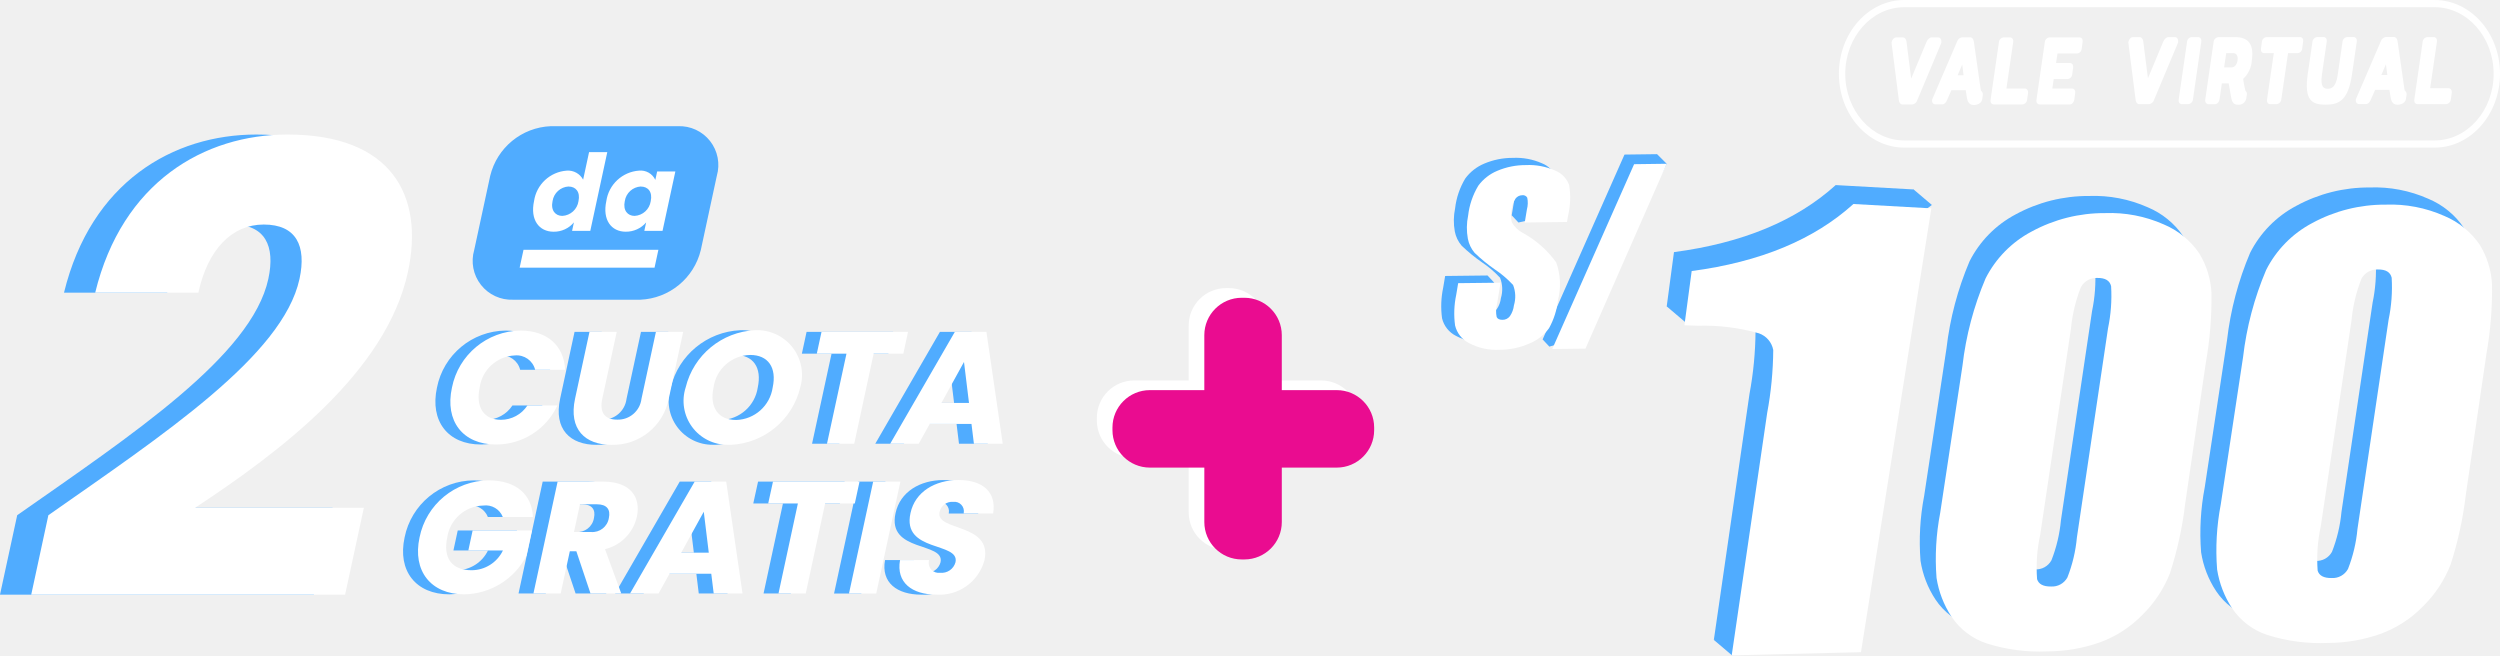
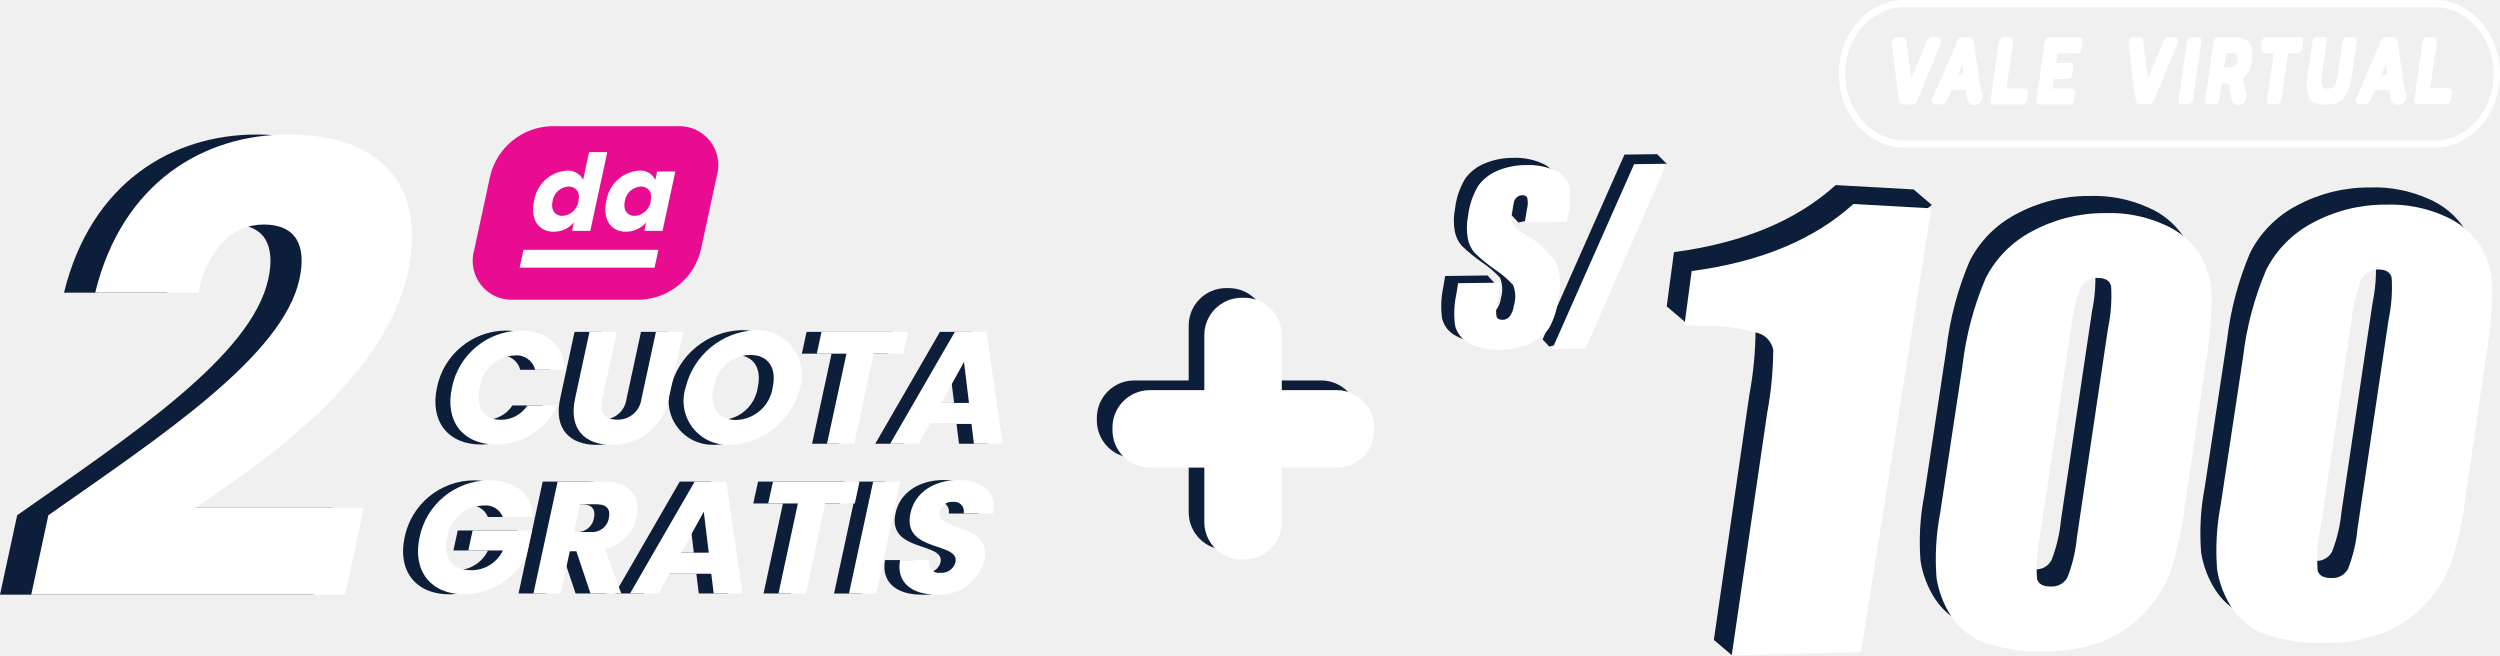
<svg xmlns="http://www.w3.org/2000/svg" width="219" height="57.413" viewBox="0 0 219 57.413">
  <defs>
-     <style>.a{fill:#50acff;}.b{fill:#fff;}.c{fill:#ea0c90;}</style>
+     <style>.a{fill:#ea0c90;}.b{fill:#0c1e39;}.c{fill:#fff;}</style>
  </defs>
  <g transform="translate(-3187.594 -1998.234)">
    <g transform="translate(3187.594 2009.288)">
      <g transform="translate(41.441)">
        <path class="a" d="M3326.144,2033.378h11.137a3.407,3.407,0,0,1,3.415,4.356l-1.4,6.489a5.7,5.7,0,0,1-5.3,4.356h-11.137a3.407,3.407,0,0,1-3.415-4.356l1.4-6.489A5.7,5.7,0,0,1,3326.144,2033.378Z" transform="translate(-3319.345 -2033.378)" />
      </g>
      <g transform="translate(35.307 17.876)">
        <g transform="translate(2.833 0.028)">
-           <path class="a" d="M3312.838,2100.28a5.907,5.907,0,0,0,5.388-3.42H3315.6a2.778,2.778,0,0,1-2.323,1.257c-1.466,0-2.235-1.089-1.861-2.82a3.254,3.254,0,0,1,3.079-2.82,1.669,1.669,0,0,1,1.781,1.256h2.625c-.1-2.122-1.575-3.434-3.907-3.434a6.2,6.2,0,0,0-6.007,5C3308.355,2098.227,3309.947,2100.28,3312.838,2100.28Z" transform="translate(-3308.85 -2090.299)" />
+           <path class="b" d="M3312.838,2100.28a5.907,5.907,0,0,0,5.388-3.42H3315.6a2.778,2.778,0,0,1-2.323,1.257c-1.466,0-2.235-1.089-1.861-2.82a3.254,3.254,0,0,1,3.079-2.82,1.669,1.669,0,0,1,1.781,1.256h2.625c-.1-2.122-1.575-3.434-3.907-3.434a6.2,6.2,0,0,0-6.007,5C3308.355,2098.227,3309.947,2100.28,3312.838,2100.28Z" transform="translate(-3308.85 -2090.299)" />
        </g>
        <g transform="translate(13.633 0.14)">
-           <path class="a" d="M3349.129,2096.516a2.076,2.076,0,0,1-2.127,1.828c-1.132,0-1.558-.67-1.308-1.828l1.267-5.863h-2.386l-1.262,5.848c-.585,2.708.9,4.05,3.175,4.05a4.987,4.987,0,0,0,5.034-4.05l1.262-5.848h-2.389Z" transform="translate(-3343.184 -2090.653)" />
+           <path class="b" d="M3349.129,2096.516a2.076,2.076,0,0,1-2.127,1.828c-1.132,0-1.558-.67-1.308-1.828l1.267-5.863h-2.386l-1.262,5.848c-.585,2.708.9,4.05,3.175,4.05a4.987,4.987,0,0,0,5.034-4.05l1.262-5.848h-2.389Z" transform="translate(-3343.184 -2090.653)" />
        </g>
        <g transform="translate(23.309)">
-           <path class="a" d="M3378.042,2100.246a6.57,6.57,0,0,0,6.086-5.04,3.924,3.924,0,0,0-3.96-5,6.572,6.572,0,0,0-6.08,5.011,3.845,3.845,0,0,0,3.7,5.025C3377.871,2100.248,3377.956,2100.248,3378.042,2100.246Zm1.7-7.873c1.565,0,2.345,1.1,1.968,2.848a3.33,3.33,0,0,1-3.2,2.849c-1.591,0-2.352-1.13-1.981-2.849a3.3,3.3,0,0,1,3.212-2.848Z" transform="translate(-3373.946 -2090.209)" />
+           <path class="b" d="M3378.042,2100.246a6.57,6.57,0,0,0,6.086-5.04,3.924,3.924,0,0,0-3.96-5,6.572,6.572,0,0,0-6.08,5.011,3.845,3.845,0,0,0,3.7,5.025C3377.871,2100.248,3377.956,2100.248,3378.042,2100.246Zm1.7-7.873c1.565,0,2.345,1.1,1.968,2.848a3.33,3.33,0,0,1-3.2,2.849c-1.591,0-2.352-1.13-1.981-2.849a3.3,3.3,0,0,1,3.212-2.848Z" transform="translate(-3373.946 -2090.209)" />
        </g>
        <g transform="translate(34.938 0.14)">
-           <path class="a" d="M3411.807,2100.453h2.387l1.7-7.888h2.6l.414-1.912h-7.58l-.413,1.912h2.6Z" transform="translate(-3410.916 -2090.653)" />
+           <path class="b" d="M3411.807,2100.453h2.387l1.7-7.888h2.6l.414-1.912h-7.58l-.413,1.912h2.6Z" transform="translate(-3410.916 -2090.653)" />
        </g>
        <g transform="translate(41.368 0.14)">
-           <path class="a" d="M3438.479,2098.722l.213,1.731h2.525l-1.429-9.8h-2.764l-5.664,9.8h2.5l.96-1.731Zm-.655-5.431.438,3.588h-2.415Z" transform="translate(-3431.36 -2090.654)" />
+           <path class="b" d="M3438.479,2098.722l.213,1.731h2.525l-1.429-9.8h-2.764l-5.664,9.8h2.5l.96-1.731Zm-.655-5.431.438,3.588h-2.415Z" transform="translate(-3431.36 -2090.654)" />
        </g>
        <g transform="translate(0 13.15)">
-           <path class="a" d="M3304.254,2138.156h3.029a3.053,3.053,0,0,1-2.747,1.731c-1.717,0-2.52-1.061-2.128-2.876a3.268,3.268,0,0,1,3.156-2.791,1.606,1.606,0,0,1,1.709,1.005h2.638c-.083-2.01-1.526-3.21-3.871-3.21a6.224,6.224,0,0,0-6.063,5c-.634,2.932.99,4.984,3.921,4.984a6.251,6.251,0,0,0,5.449-3.376l.479-2.219h-5.193Z" transform="translate(-3299.842 -2132.015)" />
+           <path class="b" d="M3304.254,2138.156h3.029a3.053,3.053,0,0,1-2.747,1.731c-1.717,0-2.52-1.061-2.128-2.876a3.268,3.268,0,0,1,3.156-2.791,1.606,1.606,0,0,1,1.709,1.005h2.638c-.083-2.01-1.526-3.21-3.871-3.21a6.224,6.224,0,0,0-6.063,5c-.634,2.932.99,4.984,3.921,4.984a6.251,6.251,0,0,0,5.449-3.376l.479-2.219h-5.193Z" transform="translate(-3299.842 -2132.015)" />
        </g>
        <g transform="translate(10.116 13.26)">
-           <path class="a" d="M3341.061,2135.45c.368-1.7-.534-3.085-2.935-3.085h-4.007l-2.116,9.8h2.387l.8-3.7h.572l1.24,3.7h2.694l-1.425-3.882A3.777,3.777,0,0,0,3341.061,2135.45Zm-4.027,1.329h-1.481l.525-2.429h1.481c.894,0,1.21.473,1.053,1.2a1.46,1.46,0,0,1-1.577,1.228Z" transform="translate(-3332.003 -2132.365)" />
+           <path class="b" d="M3341.061,2135.45c.368-1.7-.534-3.085-2.935-3.085h-4.007l-2.116,9.8h2.387l.8-3.7h.572l1.24,3.7h2.694l-1.425-3.882A3.777,3.777,0,0,0,3341.061,2135.45Zm-4.027,1.329h-1.481l.525-2.429h1.481c.894,0,1.21.473,1.053,1.2a1.46,1.46,0,0,1-1.577,1.228Z" transform="translate(-3332.003 -2132.365)" />
        </g>
        <g transform="translate(18.575 13.259)">
-           <path class="a" d="M3364.56,2132.362l-5.663,9.8h2.5l.96-1.731h3.657l.213,1.731h2.525l-1.431-9.8Zm-1.177,6.226,1.975-3.588.438,3.588Z" transform="translate(-3358.897 -2132.362)" />
+           <path class="b" d="M3364.56,2132.362l-5.663,9.8h2.5l.96-1.731h3.657l.213,1.731h2.525l-1.431-9.8Zm-1.177,6.226,1.975-3.588.438,3.588Z" transform="translate(-3358.897 -2132.362)" />
        </g>
        <g transform="translate(30.68 13.26)">
-           <path class="a" d="M3397.38,2134.276h2.6l-1.7,7.888h2.387l1.7-7.888h2.6l.413-1.912h-7.581Z" transform="translate(-3397.38 -2132.364)" />
+           <path class="b" d="M3397.38,2134.276h2.6l-1.7,7.888h2.387l1.7-7.888h2.6l.413-1.912h-7.581Z" transform="translate(-3397.38 -2132.364)" />
        </g>
        <g transform="translate(37.756 13.261)">
-           <path class="a" d="M3421.992,2132.369h2.387l-2.116,9.8h-2.387Z" transform="translate(-3419.876 -2132.369)" />
+           <path class="b" d="M3421.992,2132.369h2.387l-2.116,9.8h-2.387Z" transform="translate(-3419.876 -2132.369)" />
        </g>
        <g transform="translate(42.17 13.122)">
-           <path class="a" d="M3437.431,2134.731a1.117,1.117,0,0,1,1.2-.893.828.828,0,0,1,.916.987h0l-.007.031h2.583c.306-1.87-.9-2.931-3.038-2.931-2.053,0-3.8,1.033-4.2,2.891-.778,3.475,4.333,2.5,3.94,4.314a1.256,1.256,0,0,1-1.344.921.877.877,0,0,1-1-.739.867.867,0,0,1,.005-.287v0c0-.03.009-.059.015-.089h-2.54c-.359,1.982,1.063,3.029,3.17,3.029a4.086,4.086,0,0,0,4.226-3.015C3442.073,2135.666,3437.063,2136.434,3437.431,2134.731Z" transform="translate(-3433.911 -2131.925)" />
+           <path class="b" d="M3437.431,2134.731a1.117,1.117,0,0,1,1.2-.893.828.828,0,0,1,.916.987h0l-.007.031h2.583c.306-1.87-.9-2.931-3.038-2.931-2.053,0-3.8,1.033-4.2,2.891-.778,3.475,4.333,2.5,3.94,4.314a1.256,1.256,0,0,1-1.344.921.877.877,0,0,1-1-.739.867.867,0,0,1,.005-.287v0c0-.03.009-.059.015-.089h-2.54c-.359,1.982,1.063,3.029,3.17,3.029a4.086,4.086,0,0,0,4.226-3.015C3442.073,2135.666,3437.063,2136.434,3437.431,2134.731Z" transform="translate(-3433.911 -2131.925)" />
        </g>
      </g>
      <g transform="translate(0 0.727)">
-         <path class="a" d="M3189.1,2069.04c10-7.011,20.542-13.966,22-20.7.626-2.9-.285-4.764-3.134-4.764-2.792,0-4.909,2.191-5.725,5.971H3193.2c2.368-9.7,9.565-13.855,16.849-13.855,9.092,0,12,5.313,10.542,12.049-1.894,8.764-11.24,15.773-18.644,20.648h14.785l-1.645,7.612h-27.494Z" transform="translate(-3187.594 -2035.688)" />
+         <path class="b" d="M3189.1,2069.04c10-7.011,20.542-13.966,22-20.7.626-2.9-.285-4.764-3.134-4.764-2.792,0-4.909,2.191-5.725,5.971H3193.2c2.368-9.7,9.565-13.855,16.849-13.855,9.092,0,12,5.313,10.542,12.049-1.894,8.764-11.24,15.773-18.644,20.648h14.785l-1.645,7.612h-27.494Z" transform="translate(-3187.594 -2035.688)" />
      </g>
      <g transform="translate(2.734 0.727)">
-         <path class="b" d="M3197.79,2069.04c10-7.011,20.542-13.966,22-20.7.626-2.9-.286-4.764-3.134-4.764-2.793,0-4.909,2.191-5.726,5.971h-9.038c2.368-9.7,9.565-13.855,16.85-13.855,9.092,0,12,5.313,10.543,12.049-1.894,8.764-11.24,15.773-18.645,20.648h14.788l-1.645,7.613h-27.495Z" transform="translate(-3196.287 -2035.688)" />
+         <path class="c" d="M3197.79,2069.04c10-7.011,20.542-13.966,22-20.7.626-2.9-.286-4.764-3.134-4.764-2.793,0-4.909,2.191-5.726,5.971h-9.038c2.368-9.7,9.565-13.855,16.85-13.855,9.092,0,12,5.313,10.543,12.049-1.894,8.764-11.24,15.773-18.645,20.648h14.788l-1.645,7.613h-27.495Z" transform="translate(-3196.287 -2035.688)" />
      </g>
      <g transform="translate(36.615 17.876)">
        <g transform="translate(2.832 0.028)">
-           <path class="b" d="M3317,2100.279a5.908,5.908,0,0,0,5.388-3.42h-2.625a2.776,2.776,0,0,1-2.324,1.257c-1.465,0-2.235-1.089-1.86-2.82a3.254,3.254,0,0,1,3.079-2.82,1.669,1.669,0,0,1,1.781,1.257h2.625c-.1-2.122-1.576-3.434-3.908-3.434a6.2,6.2,0,0,0-6.006,5C3312.512,2098.227,3314.106,2100.279,3317,2100.279Z" transform="translate(-3313.007 -2090.298)" />
+           <path class="c" d="M3317,2100.279a5.908,5.908,0,0,0,5.388-3.42h-2.625a2.776,2.776,0,0,1-2.324,1.257c-1.465,0-2.235-1.089-1.86-2.82a3.254,3.254,0,0,1,3.079-2.82,1.669,1.669,0,0,1,1.781,1.257h2.625c-.1-2.122-1.576-3.434-3.908-3.434a6.2,6.2,0,0,0-6.006,5C3312.512,2098.227,3314.106,2100.279,3317,2100.279Z" transform="translate(-3313.007 -2090.298)" />
        </g>
        <g transform="translate(13.632 0.14)">
-           <path class="b" d="M3353.289,2096.516a2.076,2.076,0,0,1-2.127,1.828c-1.132,0-1.558-.67-1.308-1.828l1.267-5.863h-2.387l-1.263,5.848c-.585,2.708.9,4.05,3.175,4.05a4.987,4.987,0,0,0,5.034-4.05l1.262-5.848h-2.388Z" transform="translate(-3347.342 -2090.653)" />
+           <path class="c" d="M3353.289,2096.516a2.076,2.076,0,0,1-2.127,1.828c-1.132,0-1.558-.67-1.308-1.828l1.267-5.863h-2.387l-1.263,5.848c-.585,2.708.9,4.05,3.175,4.05a4.987,4.987,0,0,0,5.034-4.05l1.262-5.848h-2.388Z" transform="translate(-3347.342 -2090.653)" />
        </g>
        <g transform="translate(23.309)">
-           <path class="b" d="M3382.2,2100.246a6.571,6.571,0,0,0,6.086-5.04,3.924,3.924,0,0,0-3.96-5,6.573,6.573,0,0,0-6.081,5.011,3.845,3.845,0,0,0,3.7,5.025C3382.031,2100.248,3382.116,2100.248,3382.2,2100.246Zm1.7-7.873c1.565,0,2.344,1.1,1.968,2.848a3.33,3.33,0,0,1-3.2,2.849c-1.591,0-2.352-1.13-1.981-2.849a3.3,3.3,0,0,1,3.212-2.848Z" transform="translate(-3378.105 -2090.209)" />
+           <path class="c" d="M3382.2,2100.246a6.571,6.571,0,0,0,6.086-5.04,3.924,3.924,0,0,0-3.96-5,6.573,6.573,0,0,0-6.081,5.011,3.845,3.845,0,0,0,3.7,5.025C3382.031,2100.248,3382.116,2100.248,3382.2,2100.246Zm1.7-7.873c1.565,0,2.344,1.1,1.968,2.848a3.33,3.33,0,0,1-3.2,2.849c-1.591,0-2.352-1.13-1.981-2.849a3.3,3.3,0,0,1,3.212-2.848Z" transform="translate(-3378.105 -2090.209)" />
        </g>
        <g transform="translate(34.937 0.14)">
-           <path class="b" d="M3415.965,2100.453h2.387l1.7-7.888h2.6l.413-1.912h-7.579l-.414,1.912h2.6Z" transform="translate(-3415.073 -2090.653)" />
+           <path class="c" d="M3415.965,2100.453h2.387l1.7-7.888h2.6l.413-1.912h-7.579l-.414,1.912h2.6Z" transform="translate(-3415.073 -2090.653)" />
        </g>
        <g transform="translate(41.368 0.14)">
-           <path class="b" d="M3442.638,2098.722l.212,1.731h2.525l-1.429-9.8h-2.764l-5.664,9.8h2.5l.96-1.731Zm-.656-5.43.438,3.588h-2.415Z" transform="translate(-3435.519 -2090.654)" />
+           <path class="c" d="M3442.638,2098.722l.212,1.731h2.525l-1.429-9.8h-2.764l-5.664,9.8h2.5l.96-1.731Zm-.656-5.43.438,3.588h-2.415Z" transform="translate(-3435.519 -2090.654)" />
        </g>
        <g transform="translate(0 13.15)">
-           <path class="b" d="M3308.413,2138.156h3.03a3.053,3.053,0,0,1-2.747,1.731c-1.717,0-2.52-1.061-2.129-2.876a3.269,3.269,0,0,1,3.157-2.791,1.606,1.606,0,0,1,1.709,1.005h2.639c-.083-2.01-1.527-3.21-3.871-3.21a6.223,6.223,0,0,0-6.062,5c-.634,2.932.99,4.984,3.92,4.984a6.247,6.247,0,0,0,5.447-3.378l.479-2.22h-5.195Z" transform="translate(-3304.002 -2132.015)" />
+           <path class="c" d="M3308.413,2138.156h3.03a3.053,3.053,0,0,1-2.747,1.731c-1.717,0-2.52-1.061-2.129-2.876a3.269,3.269,0,0,1,3.157-2.791,1.606,1.606,0,0,1,1.709,1.005h2.639c-.083-2.01-1.527-3.21-3.871-3.21a6.223,6.223,0,0,0-6.062,5c-.634,2.932.99,4.984,3.92,4.984a6.247,6.247,0,0,0,5.447-3.378l.479-2.22h-5.195Z" transform="translate(-3304.002 -2132.015)" />
        </g>
        <g transform="translate(10.115 13.26)">
-           <path class="b" d="M3345.219,2135.45c.368-1.7-.534-3.085-2.936-3.085h-4.006l-2.117,9.8h2.387l.8-3.7h.572l1.24,3.7h2.694l-1.423-3.882A3.778,3.778,0,0,0,3345.219,2135.45Zm-4.028,1.329h-1.48l.525-2.429h1.479c.894,0,1.21.473,1.053,1.2a1.46,1.46,0,0,1-1.577,1.228Z" transform="translate(-3336.161 -2132.365)" />
+           <path class="c" d="M3345.219,2135.45c.368-1.7-.534-3.085-2.936-3.085h-4.006l-2.117,9.8h2.387l.8-3.7h.572l1.24,3.7h2.694l-1.423-3.882A3.778,3.778,0,0,0,3345.219,2135.45Zm-4.028,1.329h-1.48l.525-2.429h1.479c.894,0,1.21.473,1.053,1.2a1.46,1.46,0,0,1-1.577,1.228Z" transform="translate(-3336.161 -2132.365)" />
        </g>
        <g transform="translate(18.576 13.259)">
-           <path class="b" d="M3368.721,2132.362l-5.662,9.8h2.5l.96-1.731h3.656l.213,1.731h2.525l-1.429-9.8Zm-1.177,6.226,1.975-3.588.438,3.588Z" transform="translate(-3363.059 -2132.362)" />
+           <path class="c" d="M3368.721,2132.362l-5.662,9.8h2.5l.96-1.731h3.656l.213,1.731h2.525l-1.429-9.8Zm-1.177,6.226,1.975-3.588.438,3.588Z" transform="translate(-3363.059 -2132.362)" />
        </g>
        <g transform="translate(30.68 13.26)">
-           <path class="b" d="M3401.539,2134.276h2.6l-1.7,7.888h2.387l1.7-7.888h2.6l.413-1.912h-7.582Z" transform="translate(-3401.539 -2132.364)" />
+           <path class="c" d="M3401.539,2134.276h2.6l-1.7,7.888h2.387l1.7-7.888h2.6l.413-1.912h-7.582Z" transform="translate(-3401.539 -2132.364)" />
        </g>
        <g transform="translate(37.756 13.261)">
-           <path class="b" d="M3426.152,2132.369h2.386l-2.116,9.8h-2.387Z" transform="translate(-3424.035 -2132.369)" />
+           <path class="c" d="M3426.152,2132.369h2.386l-2.116,9.8h-2.387Z" transform="translate(-3424.035 -2132.369)" />
        </g>
        <g transform="translate(42.173 13.12)">
-           <path class="b" d="M3441.595,2134.728a1.117,1.117,0,0,1,1.2-.893.828.828,0,0,1,.916.986h0c0,.011,0,.022-.005.031h2.583c.306-1.871-.9-2.932-3.038-2.932-2.052,0-3.8,1.033-4.2,2.891-.781,3.474,4.332,2.5,3.94,4.314a1.256,1.256,0,0,1-1.344.921.878.878,0,0,1-.991-1.027v0c0-.029.009-.058.016-.089h-2.539c-.358,1.98,1.063,3.029,3.171,3.029a4.086,4.086,0,0,0,4.226-3.015C3446.237,2135.663,3441.227,2136.431,3441.595,2134.728Z" transform="translate(-3438.078 -2131.921)" />
+           <path class="c" d="M3441.595,2134.728a1.117,1.117,0,0,1,1.2-.893.828.828,0,0,1,.916.986h0c0,.011,0,.022-.005.031h2.583c.306-1.871-.9-2.932-3.038-2.932-2.052,0-3.8,1.033-4.2,2.891-.781,3.474,4.332,2.5,3.94,4.314a1.256,1.256,0,0,1-1.344.921.878.878,0,0,1-.991-1.027v0c0-.029.009-.058.016-.089h-2.539c-.358,1.98,1.063,3.029,3.171,3.029a4.086,4.086,0,0,0,4.226-3.015C3446.237,2135.663,3441.227,2136.431,3441.595,2134.728Z" transform="translate(-3438.078 -2131.921)" />
        </g>
      </g>
      <g transform="translate(46.697 2.272)">
-         <path class="b" d="M3339.006,2042.222a1.5,1.5,0,0,1,1.432.792l.521-2.413h1.595l-1.489,6.9h-1.595l.161-.747a2.27,2.27,0,0,1-1.779.82c-1.277,0-2.068-1.043-1.714-2.684A3.121,3.121,0,0,1,3339.006,2042.222Zm.166,1.389a1.508,1.508,0,0,0-1.412,1.277c-.179.831.261,1.3.856,1.3a1.512,1.512,0,0,0,1.415-1.286c.179-.83-.254-1.286-.86-1.286Z" transform="translate(-3336.053 -2040.601)" />
+         <path class="c" d="M3339.006,2042.222a1.5,1.5,0,0,1,1.432.792l.521-2.413h1.595l-1.489,6.9h-1.595l.161-.747a2.27,2.27,0,0,1-1.779.82c-1.277,0-2.068-1.043-1.714-2.684A3.121,3.121,0,0,1,3339.006,2042.222Zm.166,1.389a1.508,1.508,0,0,0-1.412,1.277c-.179.831.261,1.3.856,1.3a1.512,1.512,0,0,0,1.415-1.286c.179-.83-.254-1.286-.86-1.286Z" transform="translate(-3336.053 -2040.601)" />
        <g transform="translate(6.329 1.614)">
-           <path class="b" d="M3359.126,2045.739a1.42,1.42,0,0,1,1.429.811l.159-.735h1.595l-1.123,5.2h-1.595l.159-.736a2.32,2.32,0,0,1-1.788.811c-1.267,0-2.057-1.043-1.7-2.684A3.119,3.119,0,0,1,3359.126,2045.739Zm.166,1.389a1.508,1.508,0,0,0-1.412,1.277c-.179.831.261,1.3.857,1.3a1.512,1.512,0,0,0,1.415-1.286c.179-.83-.254-1.285-.86-1.285Z" transform="translate(-3356.174 -2045.732)" />
+           <path class="c" d="M3359.126,2045.739a1.42,1.42,0,0,1,1.429.811l.159-.735h1.595l-1.123,5.2h-1.595l.159-.736a2.32,2.32,0,0,1-1.788.811c-1.267,0-2.057-1.043-1.7-2.684A3.119,3.119,0,0,1,3359.126,2045.739Zm.166,1.389a1.508,1.508,0,0,0-1.412,1.277c-.179.831.261,1.3.857,1.3a1.512,1.512,0,0,0,1.415-1.286c.179-.83-.254-1.285-.86-1.285Z" transform="translate(-3356.174 -2045.732)" />
        </g>
      </g>
      <g transform="translate(45.523 10.827)">
-         <path class="b" d="M3332.659,2067.8h11.816l-.338,1.565h-11.816Z" transform="translate(-3332.322 -2067.8)" />
+         <path class="c" d="M3332.659,2067.8h11.816l-.338,1.565h-11.816Z" transform="translate(-3332.322 -2067.8)" />
      </g>
    </g>
    <g transform="translate(3283.678 2023.471)">
      <g transform="translate(0)">
        <path class="b" d="M3496.344,2086.558h4.769v-4.812a3.278,3.278,0,0,1,3.278-3.278h.231a3.278,3.278,0,0,1,3.278,3.278v4.813h4.813a3.277,3.277,0,0,1,3.277,3.278v.231a3.277,3.277,0,0,1-3.277,3.277H3507.9v4.769a3.278,3.278,0,0,1-3.278,3.278h-.231a3.278,3.278,0,0,1-3.278-3.278v-4.769h-4.769a3.277,3.277,0,0,1-3.277-3.277v-.231A3.277,3.277,0,0,1,3496.344,2086.558Z" transform="translate(-3493.067 -2078.468)" />
      </g>
    </g>
    <g transform="translate(3285.045 2024.319)">
      <g transform="translate(0 0)">
        <path class="c" d="M3500.688,2089.255h4.769v-4.813a3.277,3.277,0,0,1,3.278-3.277h.231a3.277,3.277,0,0,1,3.278,3.277v4.813h4.813a3.277,3.277,0,0,1,3.278,3.278v.231a3.277,3.277,0,0,1-3.278,3.278h-4.812v4.769a3.277,3.277,0,0,1-3.278,3.277h-.231a3.277,3.277,0,0,1-3.278-3.277v-4.769h-4.769a3.278,3.278,0,0,1-3.278-3.278v-.231A3.278,3.278,0,0,1,3500.688,2089.255Z" transform="translate(-3497.41 -2081.165)" />
      </g>
    </g>
    <g transform="translate(3313.836 2011.738)">
      <g transform="translate(19.76 2.71)">
        <g transform="translate(0.001)">
-           <path class="a" d="M3673.4,2050.163l-6.045,38.126-11.458,1.332,3.123-21.545a31.2,31.2,0,0,0,.529-5.507,1.916,1.916,0,0,0-1.254-1.46,17.638,17.638,0,0,0-5.318-.664l-1.209-.041.636-4.75c6.026-.8,10.721-2.757,14.167-5.873Z" transform="translate(-3651.767 -2049.782)" />
+           <path class="b" d="M3673.4,2050.163l-6.045,38.126-11.458,1.332,3.123-21.545a31.2,31.2,0,0,0,.529-5.507,1.916,1.916,0,0,0-1.254-1.46,17.638,17.638,0,0,0-5.318-.664l-1.209-.041.636-4.75c6.026-.8,10.721-2.757,14.167-5.873Z" transform="translate(-3651.767 -2049.782)" />
        </g>
        <g transform="translate(19.54 0.381)">
-           <path class="a" d="M3715.976,2050.993l1.6,1.359-2.062,1.55-1.628-1.046Z" transform="translate(-3713.886 -2050.993)" />
+           <path class="b" d="M3715.976,2050.993l1.6,1.359-2.062,1.55-1.628-1.046Z" transform="translate(-3713.886 -2050.993)" />
        </g>
        <g transform="translate(4.128 38.738)">
-           <path class="a" d="M3664.888,2174.039l1.6,1.359,1.009-1.3-.312-1.079-.487-.077Z" transform="translate(-3664.888 -2172.937)" />
+           <path class="b" d="M3664.888,2174.039l1.6,1.359,1.009-1.3-.312-1.079-.487-.077Z" transform="translate(-3664.888 -2172.937)" />
        </g>
        <g transform="translate(0 9.627)">
-           <path class="a" d="M3651.764,2081.384l1.6,1.359.895-.964-.324-1.312-.5-.08Z" transform="translate(-3651.764 -2080.387)" />
+           <path class="b" d="M3651.764,2081.384l1.6,1.359.895-.964-.324-1.312-.5-.08Z" transform="translate(-3651.764 -2080.387)" />
        </g>
      </g>
      <g transform="translate(0 0.341)">
-         <path class="a" d="M3598.827,2047.22l-3.11.678-.589-.632.191-1.151a2.2,2.2,0,0,0,.029-1.024.429.429,0,0,0-.436-.215.734.734,0,0,0-.593.3,2.008,2.008,0,0,0-.335.9,2.447,2.447,0,0,0,.013,1.168,2.326,2.326,0,0,0,.969.936,8.822,8.822,0,0,1,2.923,2.587,5.663,5.663,0,0,1,.153,3.3,6.593,6.593,0,0,1-.781,2.452,3.88,3.88,0,0,1-1.7,1.337,6.49,6.49,0,0,1-2.657.562,5.1,5.1,0,0,1-2.647-.583,2.334,2.334,0,0,1-1.231-1.545,7.83,7.83,0,0,1,.1-2.691l.17-1.017,3.714-.044.589.632-.9,1.258a2.411,2.411,0,0,0-.028,1.12.5.5,0,0,0,.515.243.792.792,0,0,0,.646-.324,2.1,2.1,0,0,0,.349-.942,2.725,2.725,0,0,0-.075-1.79,9.126,9.126,0,0,0-1.637-1.387,14.132,14.132,0,0,1-1.732-1.425,2.706,2.706,0,0,1-.593-1.237,5.3,5.3,0,0,1,.025-2.029,6.511,6.511,0,0,1,.889-2.613,3.94,3.94,0,0,1,1.669-1.308,6.314,6.314,0,0,1,2.5-.5,5.619,5.619,0,0,1,2.554.475,2.156,2.156,0,0,1,1.233,1.262,6.654,6.654,0,0,1-.076,2.62Z" transform="translate(-3588.944 -2042.251)" />
+         <path class="b" d="M3598.827,2047.22l-3.11.678-.589-.632.191-1.151a2.2,2.2,0,0,0,.029-1.024.429.429,0,0,0-.436-.215.734.734,0,0,0-.593.3,2.008,2.008,0,0,0-.335.9,2.447,2.447,0,0,0,.013,1.168,2.326,2.326,0,0,0,.969.936,8.822,8.822,0,0,1,2.923,2.587,5.663,5.663,0,0,1,.153,3.3,6.593,6.593,0,0,1-.781,2.452,3.88,3.88,0,0,1-1.7,1.337,6.49,6.49,0,0,1-2.657.562,5.1,5.1,0,0,1-2.647-.583,2.334,2.334,0,0,1-1.231-1.545,7.83,7.83,0,0,1,.1-2.691l.17-1.017,3.714-.044.589.632-.9,1.258a2.411,2.411,0,0,0-.028,1.12.5.5,0,0,0,.515.243.792.792,0,0,0,.646-.324,2.1,2.1,0,0,0,.349-.942,2.725,2.725,0,0,0-.075-1.79,9.126,9.126,0,0,0-1.637-1.387,14.132,14.132,0,0,1-1.732-1.425,2.706,2.706,0,0,1-.593-1.237,5.3,5.3,0,0,1,.025-2.029,6.511,6.511,0,0,1,.889-2.613,3.94,3.94,0,0,1,1.669-1.308,6.314,6.314,0,0,1,2.5-.5,5.619,5.619,0,0,1,2.554.475,2.156,2.156,0,0,1,1.233,1.262,6.654,6.654,0,0,1-.076,2.62Z" transform="translate(-3588.944 -2042.251)" />
      </g>
      <g transform="translate(8.891 0)">
-         <path class="a" d="M3627.236,2041.166l.843.841-7.958,15.354-2.321.665-.589-.632,7.172-16.191Z" transform="translate(-3617.211 -2041.166)" />
+         <path class="b" d="M3627.236,2041.166l.843.841-7.958,15.354-2.321.665-.589-.632,7.172-16.191Z" transform="translate(-3617.211 -2041.166)" />
      </g>
      <g transform="translate(41.912 3.65)">
-         <path class="a" d="M3745.869,2065.862l-1.807,12.343a31.958,31.958,0,0,1-1.342,6.133,10.43,10.43,0,0,1-2.387,3.613,9.961,9.961,0,0,1-3.768,2.443,13.991,13.991,0,0,1-4.584.786,15.343,15.343,0,0,1-5.31-.7,5.94,5.94,0,0,1-3.088-2.345,8.552,8.552,0,0,1-1.31-3.393,21.306,21.306,0,0,1,.319-5.693l1.953-12.9a27.692,27.692,0,0,1,2.021-7.639,9.495,9.495,0,0,1,4.035-4.111,13.28,13.28,0,0,1,6.424-1.615,11.588,11.588,0,0,1,5.15.989,7.039,7.039,0,0,1,3.117,2.546,7.383,7.383,0,0,1,1.063,3.428A32.17,32.17,0,0,1,3745.869,2065.862Zm-8.571-2.987a13.99,13.99,0,0,0,.271-3.686q-.168-.738-1.2-.725a1.553,1.553,0,0,0-1.447.806,13.325,13.325,0,0,0-.871,3.648l-2.694,18.049a13.519,13.519,0,0,0-.273,3.88q.2.659,1.216.646a1.533,1.533,0,0,0,1.441-.794,12.78,12.78,0,0,0,.831-3.5Z" transform="translate(-3722.189 -2052.77)" />
+         <path class="b" d="M3745.869,2065.862l-1.807,12.343a31.958,31.958,0,0,1-1.342,6.133,10.43,10.43,0,0,1-2.387,3.613,9.961,9.961,0,0,1-3.768,2.443,13.991,13.991,0,0,1-4.584.786,15.343,15.343,0,0,1-5.31-.7,5.94,5.94,0,0,1-3.088-2.345,8.552,8.552,0,0,1-1.31-3.393,21.306,21.306,0,0,1,.319-5.693l1.953-12.9a27.692,27.692,0,0,1,2.021-7.639,9.495,9.495,0,0,1,4.035-4.111,13.28,13.28,0,0,1,6.424-1.615,11.588,11.588,0,0,1,5.15.989,7.039,7.039,0,0,1,3.117,2.546,7.383,7.383,0,0,1,1.063,3.428A32.17,32.17,0,0,1,3745.869,2065.862Zm-8.571-2.987a13.99,13.99,0,0,0,.271-3.686q-.168-.738-1.2-.725a1.553,1.553,0,0,0-1.447.806,13.325,13.325,0,0,0-.871,3.648l-2.694,18.049a13.519,13.519,0,0,0-.273,3.88q.2.659,1.216.646a1.533,1.533,0,0,0,1.441-.794,12.78,12.78,0,0,0,.831-3.5Z" transform="translate(-3722.189 -2052.77)" />
      </g>
      <g transform="translate(1.143 0.973)">
-         <path class="b" d="M3602.459,2049.228l-3.7.046.191-1.151a2.192,2.192,0,0,0,.029-1.024.428.428,0,0,0-.436-.215.735.735,0,0,0-.594.3,2.017,2.017,0,0,0-.335.9,2.444,2.444,0,0,0,.012,1.168,2.327,2.327,0,0,0,.969.936,8.8,8.8,0,0,1,2.923,2.586,5.669,5.669,0,0,1,.154,3.3,6.6,6.6,0,0,1-.781,2.452,3.878,3.878,0,0,1-1.7,1.337,6.488,6.488,0,0,1-2.657.561,5.1,5.1,0,0,1-2.646-.583,2.333,2.333,0,0,1-1.231-1.545,7.81,7.81,0,0,1,.1-2.691l.17-1.017,3.714-.043-.312,1.89a2.41,2.41,0,0,0-.028,1.121q.116.247.516.243a.792.792,0,0,0,.646-.324,2.1,2.1,0,0,0,.349-.942,2.724,2.724,0,0,0-.075-1.79,9.11,9.11,0,0,0-1.637-1.387,14.11,14.11,0,0,1-1.732-1.425,2.691,2.691,0,0,1-.592-1.237,5.3,5.3,0,0,1,.024-2.029,6.514,6.514,0,0,1,.889-2.613,3.939,3.939,0,0,1,1.669-1.308,6.316,6.316,0,0,1,2.5-.5,5.609,5.609,0,0,1,2.554.475,2.158,2.158,0,0,1,1.234,1.262,6.659,6.659,0,0,1-.076,2.62Z" transform="translate(-3592.577 -2044.259)" />
+         <path class="c" d="M3602.459,2049.228l-3.7.046.191-1.151a2.192,2.192,0,0,0,.029-1.024.428.428,0,0,0-.436-.215.735.735,0,0,0-.594.3,2.017,2.017,0,0,0-.335.9,2.444,2.444,0,0,0,.012,1.168,2.327,2.327,0,0,0,.969.936,8.8,8.8,0,0,1,2.923,2.586,5.669,5.669,0,0,1,.154,3.3,6.6,6.6,0,0,1-.781,2.452,3.878,3.878,0,0,1-1.7,1.337,6.488,6.488,0,0,1-2.657.561,5.1,5.1,0,0,1-2.646-.583,2.333,2.333,0,0,1-1.231-1.545,7.81,7.81,0,0,1,.1-2.691l.17-1.017,3.714-.043-.312,1.89a2.41,2.41,0,0,0-.028,1.121q.116.247.516.243a.792.792,0,0,0,.646-.324,2.1,2.1,0,0,0,.349-.942,2.724,2.724,0,0,0-.075-1.79,9.11,9.11,0,0,0-1.637-1.387,14.11,14.11,0,0,1-1.732-1.425,2.691,2.691,0,0,1-.592-1.237,5.3,5.3,0,0,1,.024-2.029,6.514,6.514,0,0,1,.889-2.613,3.939,3.939,0,0,1,1.669-1.308,6.316,6.316,0,0,1,2.5-.5,5.609,5.609,0,0,1,2.554.475,2.158,2.158,0,0,1,1.234,1.262,6.659,6.659,0,0,1-.076,2.62Z" transform="translate(-3592.577 -2044.259)" />
      </g>
      <g transform="translate(9.734 0.841)">
-         <path class="b" d="M3629.917,2043.839l-7.115,16.195-2.911.033,7.172-16.19Z" transform="translate(-3619.891 -2043.839)" />
+         <path class="c" d="M3629.917,2043.839l-7.115,16.195-2.911.033,7.172-16.19Z" transform="translate(-3619.891 -2043.839)" />
      </g>
      <g transform="translate(43.314 5.151)">
-         <path class="b" d="M3750.326,2070.633l-1.808,12.343a31.906,31.906,0,0,1-1.341,6.133,10.432,10.432,0,0,1-2.387,3.612,9.957,9.957,0,0,1-3.768,2.443,14.006,14.006,0,0,1-4.583.786,15.345,15.345,0,0,1-5.31-.7,5.937,5.937,0,0,1-3.087-2.345,8.541,8.541,0,0,1-1.31-3.393,21.315,21.315,0,0,1,.319-5.693l1.953-12.9a27.721,27.721,0,0,1,2.021-7.639,9.489,9.489,0,0,1,4.036-4.111,13.28,13.28,0,0,1,6.424-1.615,11.583,11.583,0,0,1,5.149.989,7.036,7.036,0,0,1,3.117,2.545,7.386,7.386,0,0,1,1.064,3.429A32.36,32.36,0,0,1,3750.326,2070.633Zm-8.572-2.988a14,14,0,0,0,.271-3.686q-.168-.738-1.2-.725a1.552,1.552,0,0,0-1.447.806,13.346,13.346,0,0,0-.872,3.648l-2.694,18.049a13.487,13.487,0,0,0-.273,3.881q.2.658,1.217.646a1.531,1.531,0,0,0,1.44-.794,12.761,12.761,0,0,0,.831-3.5Z" transform="translate(-3726.647 -2057.541)" />
+         <path class="c" d="M3750.326,2070.633l-1.808,12.343a31.906,31.906,0,0,1-1.341,6.133,10.432,10.432,0,0,1-2.387,3.612,9.957,9.957,0,0,1-3.768,2.443,14.006,14.006,0,0,1-4.583.786,15.345,15.345,0,0,1-5.31-.7,5.937,5.937,0,0,1-3.087-2.345,8.541,8.541,0,0,1-1.31-3.393,21.315,21.315,0,0,1,.319-5.693l1.953-12.9a27.721,27.721,0,0,1,2.021-7.639,9.489,9.489,0,0,1,4.036-4.111,13.28,13.28,0,0,1,6.424-1.615,11.583,11.583,0,0,1,5.149.989,7.036,7.036,0,0,1,3.117,2.545,7.386,7.386,0,0,1,1.064,3.429A32.36,32.36,0,0,1,3750.326,2070.633Zm-8.572-2.988a14,14,0,0,0,.271-3.686q-.168-.738-1.2-.725a1.552,1.552,0,0,0-1.447.806,13.346,13.346,0,0,0-.872,3.648l-2.694,18.049a13.487,13.487,0,0,0-.273,3.881q.2.658,1.217.646a1.531,1.531,0,0,0,1.44-.794,12.761,12.761,0,0,0,.831-3.5Z" transform="translate(-3726.647 -2057.541)" />
      </g>
      <g transform="translate(66.49 2.908)">
-         <path class="a" d="M3824.008,2063.5l-1.807,12.343a32.02,32.02,0,0,1-1.342,6.133,10.428,10.428,0,0,1-2.387,3.612,9.97,9.97,0,0,1-3.768,2.442,14.006,14.006,0,0,1-4.583.786,15.329,15.329,0,0,1-5.31-.7,5.935,5.935,0,0,1-3.087-2.345,8.543,8.543,0,0,1-1.31-3.393,21.314,21.314,0,0,1,.319-5.693l1.953-12.9a27.7,27.7,0,0,1,2.021-7.639,9.487,9.487,0,0,1,4.036-4.111,13.276,13.276,0,0,1,6.424-1.615,11.583,11.583,0,0,1,5.15.99,7.028,7.028,0,0,1,3.116,2.546,7.387,7.387,0,0,1,1.064,3.428A32.421,32.421,0,0,1,3824.008,2063.5Zm-8.571-2.988a13.974,13.974,0,0,0,.271-3.685q-.168-.738-1.2-.725a1.554,1.554,0,0,0-1.447.806,13.344,13.344,0,0,0-.871,3.648l-2.694,18.049a13.512,13.512,0,0,0-.274,3.881q.2.659,1.217.646a1.532,1.532,0,0,0,1.44-.794,12.8,12.8,0,0,0,.831-3.5Z" transform="translate(-3800.329 -2050.41)" />
+         <path class="b" d="M3824.008,2063.5l-1.807,12.343a32.02,32.02,0,0,1-1.342,6.133,10.428,10.428,0,0,1-2.387,3.612,9.97,9.97,0,0,1-3.768,2.442,14.006,14.006,0,0,1-4.583.786,15.329,15.329,0,0,1-5.31-.7,5.935,5.935,0,0,1-3.087-2.345,8.543,8.543,0,0,1-1.31-3.393,21.314,21.314,0,0,1,.319-5.693l1.953-12.9a27.7,27.7,0,0,1,2.021-7.639,9.487,9.487,0,0,1,4.036-4.111,13.276,13.276,0,0,1,6.424-1.615,11.583,11.583,0,0,1,5.15.99,7.028,7.028,0,0,1,3.116,2.546,7.387,7.387,0,0,1,1.064,3.428A32.421,32.421,0,0,1,3824.008,2063.5Zm-8.571-2.988a13.974,13.974,0,0,0,.271-3.685q-.168-.738-1.2-.725a1.554,1.554,0,0,0-1.447.806,13.344,13.344,0,0,0-.871,3.648l-2.694,18.049a13.512,13.512,0,0,0-.274,3.881q.2.659,1.217.646a1.532,1.532,0,0,0,1.44-.794,12.8,12.8,0,0,0,.831-3.5Z" transform="translate(-3800.329 -2050.41)" />
      </g>
      <g transform="translate(67.892 4.409)">
-         <path class="b" d="M3828.463,2068.275l-1.807,12.343a32.03,32.03,0,0,1-1.341,6.133,10.427,10.427,0,0,1-2.387,3.612,9.965,9.965,0,0,1-3.766,2.443,14,14,0,0,1-4.584.786,15.338,15.338,0,0,1-5.31-.7,5.942,5.942,0,0,1-3.088-2.345,8.552,8.552,0,0,1-1.309-3.393,21.306,21.306,0,0,1,.319-5.692l1.953-12.9a27.7,27.7,0,0,1,2.021-7.639,9.487,9.487,0,0,1,4.035-4.111,13.278,13.278,0,0,1,6.424-1.615,11.584,11.584,0,0,1,5.15.989,7.037,7.037,0,0,1,3.117,2.545,7.4,7.4,0,0,1,1.063,3.429A32.465,32.465,0,0,1,3828.463,2068.275Zm-8.572-2.987a14.01,14.01,0,0,0,.272-3.686q-.168-.738-1.2-.725a1.554,1.554,0,0,0-1.447.806,13.37,13.37,0,0,0-.871,3.648l-2.694,18.049a13.523,13.523,0,0,0-.273,3.88q.2.658,1.217.646a1.532,1.532,0,0,0,1.441-.794,12.765,12.765,0,0,0,.83-3.5Z" transform="translate(-3804.786 -2055.183)" />
+         <path class="c" d="M3828.463,2068.275l-1.807,12.343a32.03,32.03,0,0,1-1.341,6.133,10.427,10.427,0,0,1-2.387,3.612,9.965,9.965,0,0,1-3.766,2.443,14,14,0,0,1-4.584.786,15.338,15.338,0,0,1-5.31-.7,5.942,5.942,0,0,1-3.088-2.345,8.552,8.552,0,0,1-1.309-3.393,21.306,21.306,0,0,1,.319-5.692l1.953-12.9a27.7,27.7,0,0,1,2.021-7.639,9.487,9.487,0,0,1,4.035-4.111,13.278,13.278,0,0,1,6.424-1.615,11.584,11.584,0,0,1,5.15.989,7.037,7.037,0,0,1,3.117,2.545,7.4,7.4,0,0,1,1.063,3.429A32.465,32.465,0,0,1,3828.463,2068.275Zm-8.572-2.987a14.01,14.01,0,0,0,.272-3.686q-.168-.738-1.2-.725a1.554,1.554,0,0,0-1.447.806,13.37,13.37,0,0,0-.871,3.648l-2.694,18.049a13.523,13.523,0,0,0-.273,3.88q.2.658,1.217.646a1.532,1.532,0,0,0,1.441-.794,12.765,12.765,0,0,0,.83-3.5Z" transform="translate(-3804.786 -2055.183)" />
      </g>
      <g transform="translate(21.313 4.367)">
-         <path class="b" d="M3678.332,2055.433l-6.165,38.879-11.323.275,3.108-21.242a31.2,31.2,0,0,0,.53-5.507,1.917,1.917,0,0,0-1.254-1.459,17.633,17.633,0,0,0-5.318-.664l-1.209-.041.636-4.75c6.026-.8,10.722-2.757,14.167-5.873Z" transform="translate(-3656.701 -2055.051)" />
+         <path class="c" d="M3678.332,2055.433l-6.165,38.879-11.323.275,3.108-21.242a31.2,31.2,0,0,0,.53-5.507,1.917,1.917,0,0,0-1.254-1.459,17.633,17.633,0,0,0-5.318-.664l-1.209-.041.636-4.75c6.026-.8,10.722-2.757,14.167-5.873Z" transform="translate(-3656.701 -2055.051)" />
      </g>
    </g>
    <g transform="translate(3348.68 1998.234)">
-       <path class="b" d="M3751.907,2011.165h-46.461c-3.157,0-5.726-2.9-5.726-6.465s2.569-6.465,5.726-6.465h46.461c3.158,0,5.727,2.9,5.727,6.465S3755.064,2011.165,3751.907,2011.165Zm-46.461-12.3c-2.85,0-5.169,2.618-5.169,5.836s2.319,5.836,5.169,5.836h46.461c2.851,0,5.169-2.618,5.169-5.836s-2.319-5.836-5.169-5.836Z" transform="translate(-3699.719 -1998.234)" />
+       <path class="c" d="M3751.907,2011.165h-46.461c-3.157,0-5.726-2.9-5.726-6.465s2.569-6.465,5.726-6.465h46.461c3.158,0,5.727,2.9,5.727,6.465S3755.064,2011.165,3751.907,2011.165Zm-46.461-12.3c-2.85,0-5.169,2.618-5.169,5.836s2.319,5.836,5.169,5.836h46.461c2.851,0,5.169-2.618,5.169-5.836s-2.319-5.836-5.169-5.836Z" transform="translate(-3699.719 -1998.234)" />
    </g>
    <g transform="translate(3353.293 2001.484)">
      <g transform="translate(0 0.026)">
-         <path class="b" d="M3715.352,2014.523c-.179,0-.3-.145-.325-.362l-.641-5.035c.034-.269.214-.475.41-.475h.591c.154,0,.291.176.308.372l.41,3.237,1.352-3.237c.086-.2.273-.372.428-.372h.59c.2,0,.308.207.273.475l-2.113,5.035a.51.51,0,0,1-.427.362Z" transform="translate(-3714.385 -2008.65)" />
+         <path class="c" d="M3715.352,2014.523c-.179,0-.3-.145-.325-.362l-.641-5.035c.034-.269.214-.475.41-.475h.591c.154,0,.291.176.308.372l.41,3.237,1.352-3.237c.086-.2.273-.372.428-.372h.59c.2,0,.308.207.273.475l-2.113,5.035a.51.51,0,0,1-.427.362Z" transform="translate(-3714.385 -2008.65)" />
      </g>
      <g transform="translate(3.549 0.026)">
-         <path class="b" d="M3729.319,2014.575c-.5,0-.573-.455-.624-.8l-.077-.5h-1.257l-.376.858c-.077.207-.24.383-.41.383h-.616c-.2,0-.325-.176-.282-.424l2.189-5.087a.531.531,0,0,1,.427-.362h.718c.163,0,.282.145.316.362l.582,4.073c.025.135.034.249.06.259a.391.391,0,0,1,.145.372l-.051.341C3730.012,2014.45,3729.593,2014.575,3729.319,2014.575Zm-1.411-2.606h.522l-.12-.941Z" transform="translate(-3725.668 -2008.65)" />
+         <path class="c" d="M3729.319,2014.575c-.5,0-.573-.455-.624-.8l-.077-.5h-1.257l-.376.858c-.077.207-.24.383-.41.383h-.616c-.2,0-.325-.176-.282-.424l2.189-5.087a.531.531,0,0,1,.427-.362h.718c.163,0,.282.145.316.362l.582,4.073c.025.135.034.249.06.259a.391.391,0,0,1,.145.372l-.051.341C3730.012,2014.45,3729.593,2014.575,3729.319,2014.575Zm-1.411-2.606h.522l-.12-.941Z" transform="translate(-3725.668 -2008.65)" />
      </g>
      <g transform="translate(8.67 0.026)">
-         <path class="b" d="M3742.241,2014.523c-.205,0-.325-.176-.282-.424l.727-5.025a.453.453,0,0,1,.41-.424h.556c.2,0,.325.176.282.424l-.59,4.053h1.6c.2,0,.324.176.291.414l-.077.558a.46.46,0,0,1-.41.424Z" transform="translate(-3741.95 -2008.65)" />
+         <path class="c" d="M3742.241,2014.523c-.205,0-.325-.176-.282-.424l.727-5.025a.453.453,0,0,1,.41-.424h.556c.2,0,.325.176.282.424l-.59,4.053h1.6c.2,0,.324.176.291.414l-.077.558a.46.46,0,0,1-.41.424Z" transform="translate(-3741.95 -2008.65)" />
      </g>
      <g transform="translate(12.689 0.026)">
-         <path class="b" d="M3755.016,2014.523c-.205,0-.325-.176-.282-.424l.727-5.025a.453.453,0,0,1,.41-.424h2.626c.205,0,.316.176.273.424l-.077.569a.438.438,0,0,1-.4.414h-1.719l-.128.838h1.223c.2,0,.308.186.273.424l-.077.559a.455.455,0,0,1-.4.424h-1.223l-.12.827h1.719c.205,0,.316.176.282.414l-.077.558c-.042.248-.2.424-.4.424Z" transform="translate(-3754.725 -2008.65)" />
+         <path class="c" d="M3755.016,2014.523c-.205,0-.325-.176-.282-.424l.727-5.025a.453.453,0,0,1,.41-.424h2.626c.205,0,.316.176.273.424l-.077.569a.438.438,0,0,1-.4.414h-1.719l-.128.838h1.223c.2,0,.308.186.273.424l-.077.559a.455.455,0,0,1-.4.424h-1.223l-.12.827h1.719c.205,0,.316.176.282.414l-.077.558c-.042.248-.2.424-.4.424Z" transform="translate(-3754.725 -2008.65)" />
      </g>
      <g transform="translate(20.745)">
-         <path class="b" d="M3781.3,2014.441c-.179,0-.3-.145-.325-.362l-.641-5.036c.034-.269.214-.475.41-.475h.59c.154,0,.291.175.308.372l.411,3.237,1.352-3.237c.085-.2.273-.372.427-.372h.59c.2,0,.308.207.273.475l-2.112,5.036a.511.511,0,0,1-.427.362Z" transform="translate(-3780.337 -2008.568)" />
+         <path class="c" d="M3781.3,2014.441c-.179,0-.3-.145-.325-.362l-.641-5.036c.034-.269.214-.475.41-.475h.59c.154,0,.291.175.308.372l.411,3.237,1.352-3.237c.085-.2.273-.372.427-.372h.59c.2,0,.308.207.273.475l-2.112,5.036a.511.511,0,0,1-.427.362Z" transform="translate(-3780.337 -2008.568)" />
      </g>
      <g transform="translate(25.148)">
-         <path class="b" d="M3795.594,2014.017a.461.461,0,0,1-.411.424h-.565c-.2,0-.316-.176-.273-.424l.727-5.025a.453.453,0,0,1,.4-.424h.564c.2,0,.325.175.283.424Z" transform="translate(-3794.336 -2008.568)" />
+         <path class="c" d="M3795.594,2014.017a.461.461,0,0,1-.411.424h-.565c-.2,0-.316-.176-.273-.424l.727-5.025a.453.453,0,0,1,.4-.424h.564c.2,0,.325.175.283.424Z" transform="translate(-3794.336 -2008.568)" />
      </g>
      <g transform="translate(27.474)">
-         <path class="b" d="M3804.339,2008.568c1.18,0,1.685.62,1.48,2.037a2.375,2.375,0,0,1-.761,1.623,7.731,7.731,0,0,0,.2,1.034.365.365,0,0,1,.12.372l-.052.341a.675.675,0,0,1-.727.517c-.462,0-.539-.352-.607-.734l-.2-1.137h-.6l-.2,1.4c-.043.248-.2.424-.411.424h-.547c-.2,0-.333-.176-.291-.424l.727-5.025a.467.467,0,0,1,.419-.424Zm.231,2.037c.051-.383-.094-.631-.359-.631h-.633l-.188,1.251h.633C3804.3,2011.225,3804.51,2011,3804.57,2010.6Z" transform="translate(-3801.732 -2008.568)" />
+         <path class="c" d="M3804.339,2008.568c1.18,0,1.685.62,1.48,2.037a2.375,2.375,0,0,1-.761,1.623,7.731,7.731,0,0,0,.2,1.034.365.365,0,0,1,.12.372l-.052.341a.675.675,0,0,1-.727.517c-.462,0-.539-.352-.607-.734l-.2-1.137h-.6l-.2,1.4c-.043.248-.2.424-.411.424h-.547c-.2,0-.333-.176-.291-.424l.727-5.025a.467.467,0,0,1,.419-.424Zm.231,2.037c.051-.383-.094-.631-.359-.631h-.633l-.188,1.251h.633C3804.3,2011.225,3804.51,2011,3804.57,2010.6Z" transform="translate(-3801.732 -2008.568)" />
      </g>
      <g transform="translate(32.359)">
-         <path class="b" d="M3820.687,2008.568c.2,0,.308.175.265.424l-.077.569a.437.437,0,0,1-.393.414h-.847l-.59,4.043a.461.461,0,0,1-.41.424h-.565c-.2,0-.316-.176-.274-.424l.591-4.043h-.847c-.2,0-.308-.176-.274-.414l.077-.569a.453.453,0,0,1,.4-.424Z" transform="translate(-3817.26 -2008.568)" />
+         <path class="c" d="M3820.687,2008.568c.2,0,.308.175.265.424l-.077.569a.437.437,0,0,1-.393.414h-.847l-.59,4.043a.461.461,0,0,1-.41.424h-.565c-.2,0-.316-.176-.274-.424l.591-4.043h-.847c-.2,0-.308-.176-.274-.414l.077-.569a.453.453,0,0,1,.4-.424Z" transform="translate(-3817.26 -2008.568)" />
      </g>
      <g transform="translate(36.377)">
-         <path class="b" d="M3830.119,2011.8l.41-2.813a.468.468,0,0,1,.419-.424h.556c.2,0,.316.175.274.424l-.419,2.885c-.163,1.137.222,1.22.513,1.22s.71-.083.872-1.22l.419-2.885a.46.46,0,0,1,.41-.424h.556c.2,0,.325.175.282.424l-.41,2.813c-.333,2.316-1.138,2.688-2.326,2.688S3829.785,2014.12,3830.119,2011.8Z" transform="translate(-3830.036 -2008.568)" />
+         <path class="c" d="M3830.119,2011.8l.41-2.813a.468.468,0,0,1,.419-.424h.556c.2,0,.316.175.274.424l-.419,2.885c-.163,1.137.222,1.22.513,1.22s.71-.083.872-1.22l.419-2.885a.46.46,0,0,1,.41-.424h.556c.2,0,.325.175.282.424l-.41,2.813c-.333,2.316-1.138,2.688-2.326,2.688S3829.785,2014.12,3830.119,2011.8Z" transform="translate(-3830.036 -2008.568)" />
      </g>
      <g transform="translate(40.667)">
-         <path class="b" d="M3847.325,2014.493c-.5,0-.573-.455-.624-.8l-.077-.5h-1.257l-.376.858c-.077.207-.24.383-.41.383h-.616c-.2,0-.325-.176-.282-.424l2.19-5.087a.531.531,0,0,1,.427-.362h.719c.162,0,.282.145.316.362l.582,4.074c.026.134.034.248.06.259a.392.392,0,0,1,.146.372l-.052.341C3848.018,2014.368,3847.6,2014.493,3847.325,2014.493Zm-1.411-2.606h.522l-.12-.941Z" transform="translate(-3843.674 -2008.568)" />
+         <path class="c" d="M3847.325,2014.493c-.5,0-.573-.455-.624-.8l-.077-.5h-1.257l-.376.858c-.077.207-.24.383-.41.383h-.616c-.2,0-.325-.176-.282-.424l2.19-5.087a.531.531,0,0,1,.427-.362h.719c.162,0,.282.145.316.362l.582,4.074c.026.134.034.248.06.259a.392.392,0,0,1,.146.372l-.052.341C3848.018,2014.368,3847.6,2014.493,3847.325,2014.493Zm-1.411-2.606h.522l-.12-.941Z" transform="translate(-3843.674 -2008.568)" />
      </g>
      <g transform="translate(45.788)">
-         <path class="b" d="M3860.246,2014.441c-.205,0-.325-.176-.282-.424l.727-5.025a.453.453,0,0,1,.411-.424h.556c.2,0,.325.175.282.424l-.59,4.053h1.6c.2,0,.325.176.291.414l-.077.558a.46.46,0,0,1-.41.424Z" transform="translate(-3859.955 -2008.568)" />
+         <path class="c" d="M3860.246,2014.441c-.205,0-.325-.176-.282-.424l.727-5.025a.453.453,0,0,1,.411-.424h.556c.2,0,.325.175.282.424l-.59,4.053h1.6c.2,0,.325.176.291.414l-.077.558a.46.46,0,0,1-.41.424Z" transform="translate(-3859.955 -2008.568)" />
      </g>
    </g>
  </g>
</svg>
